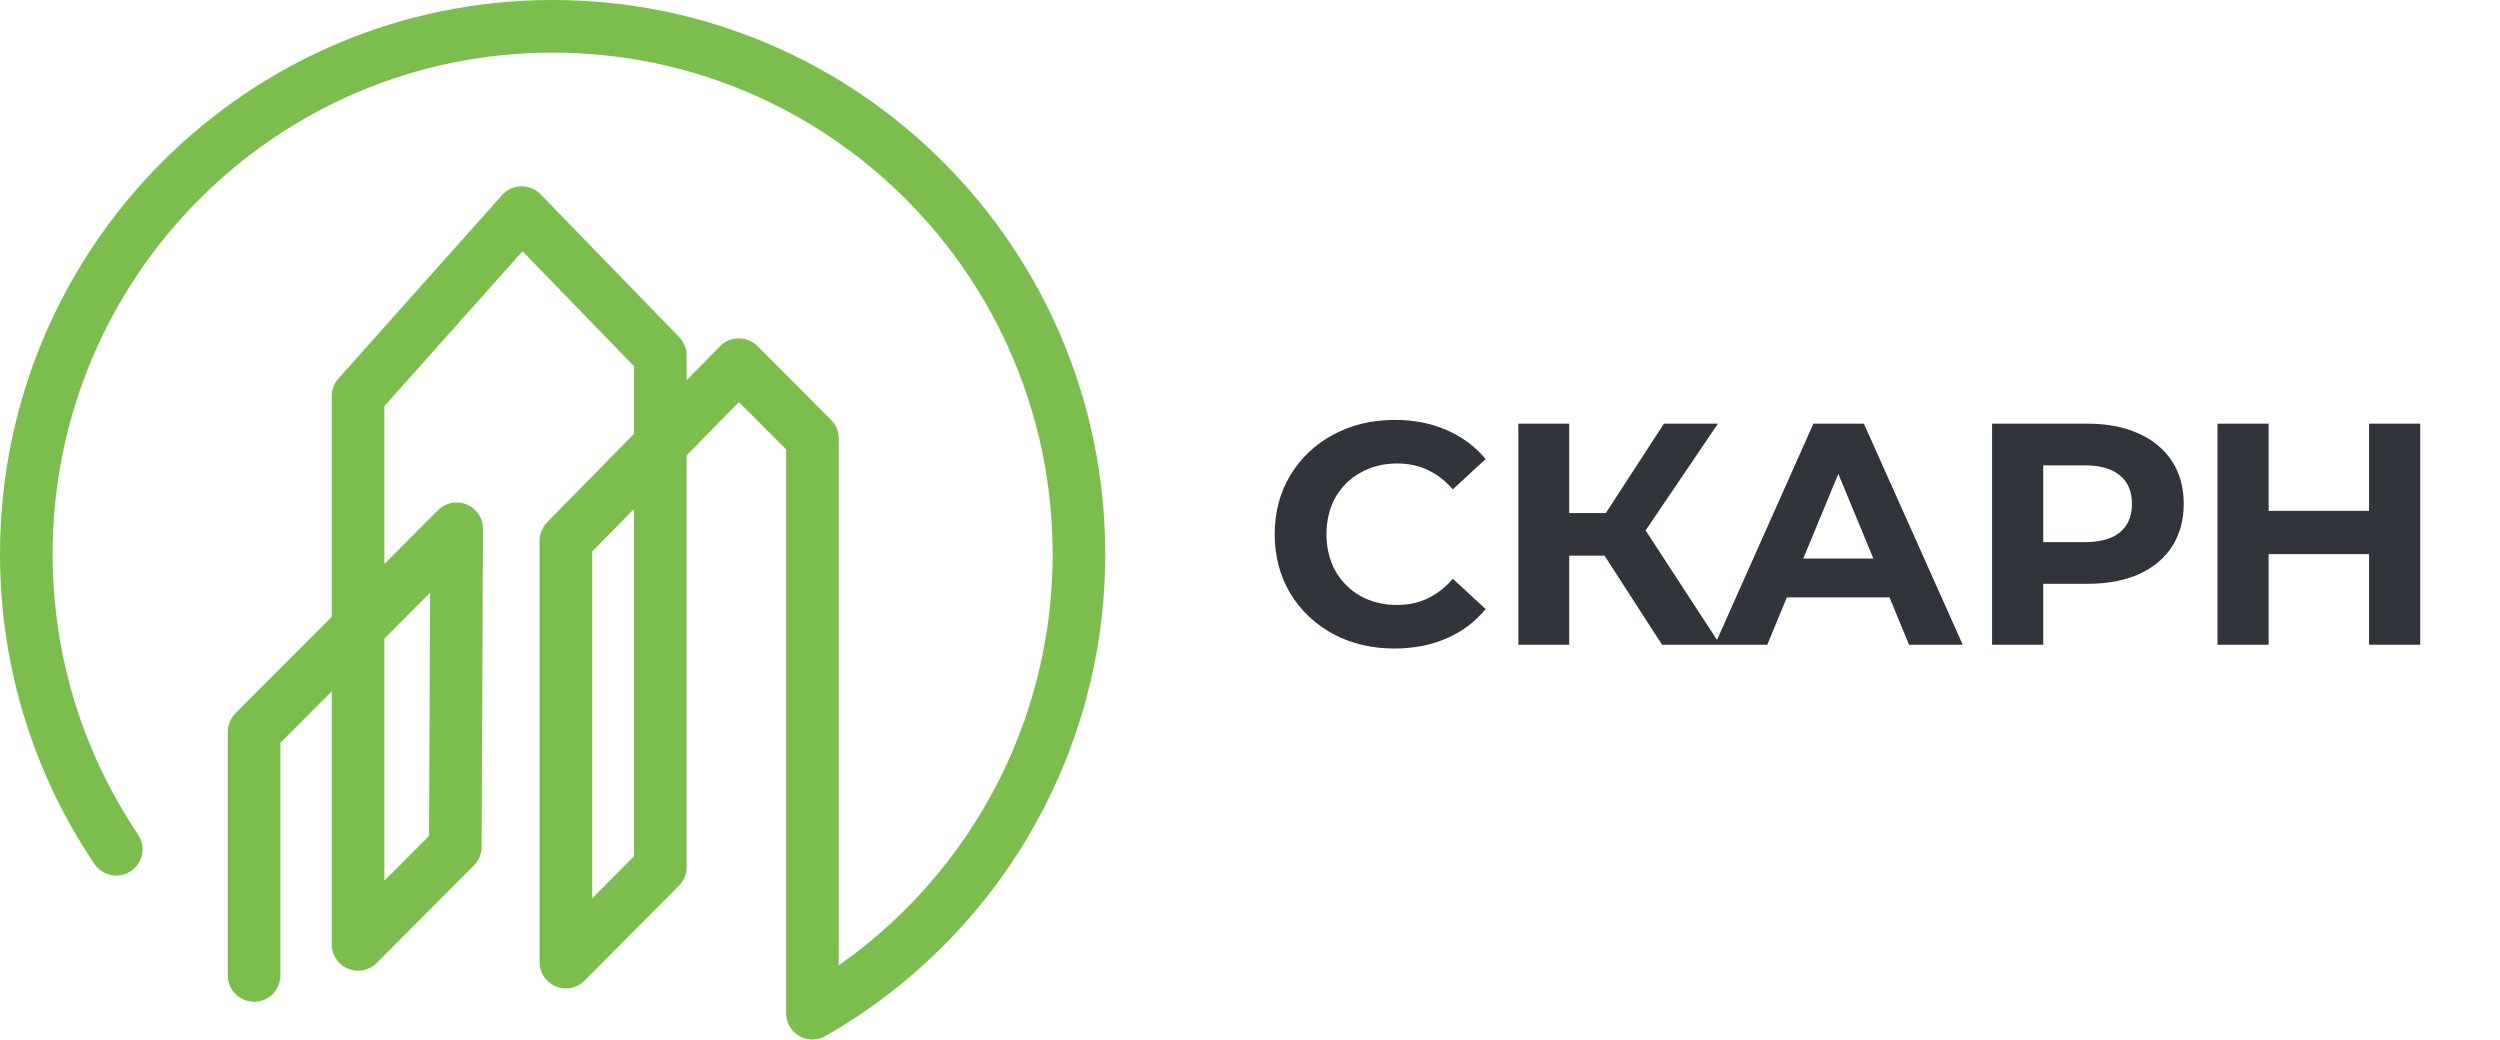
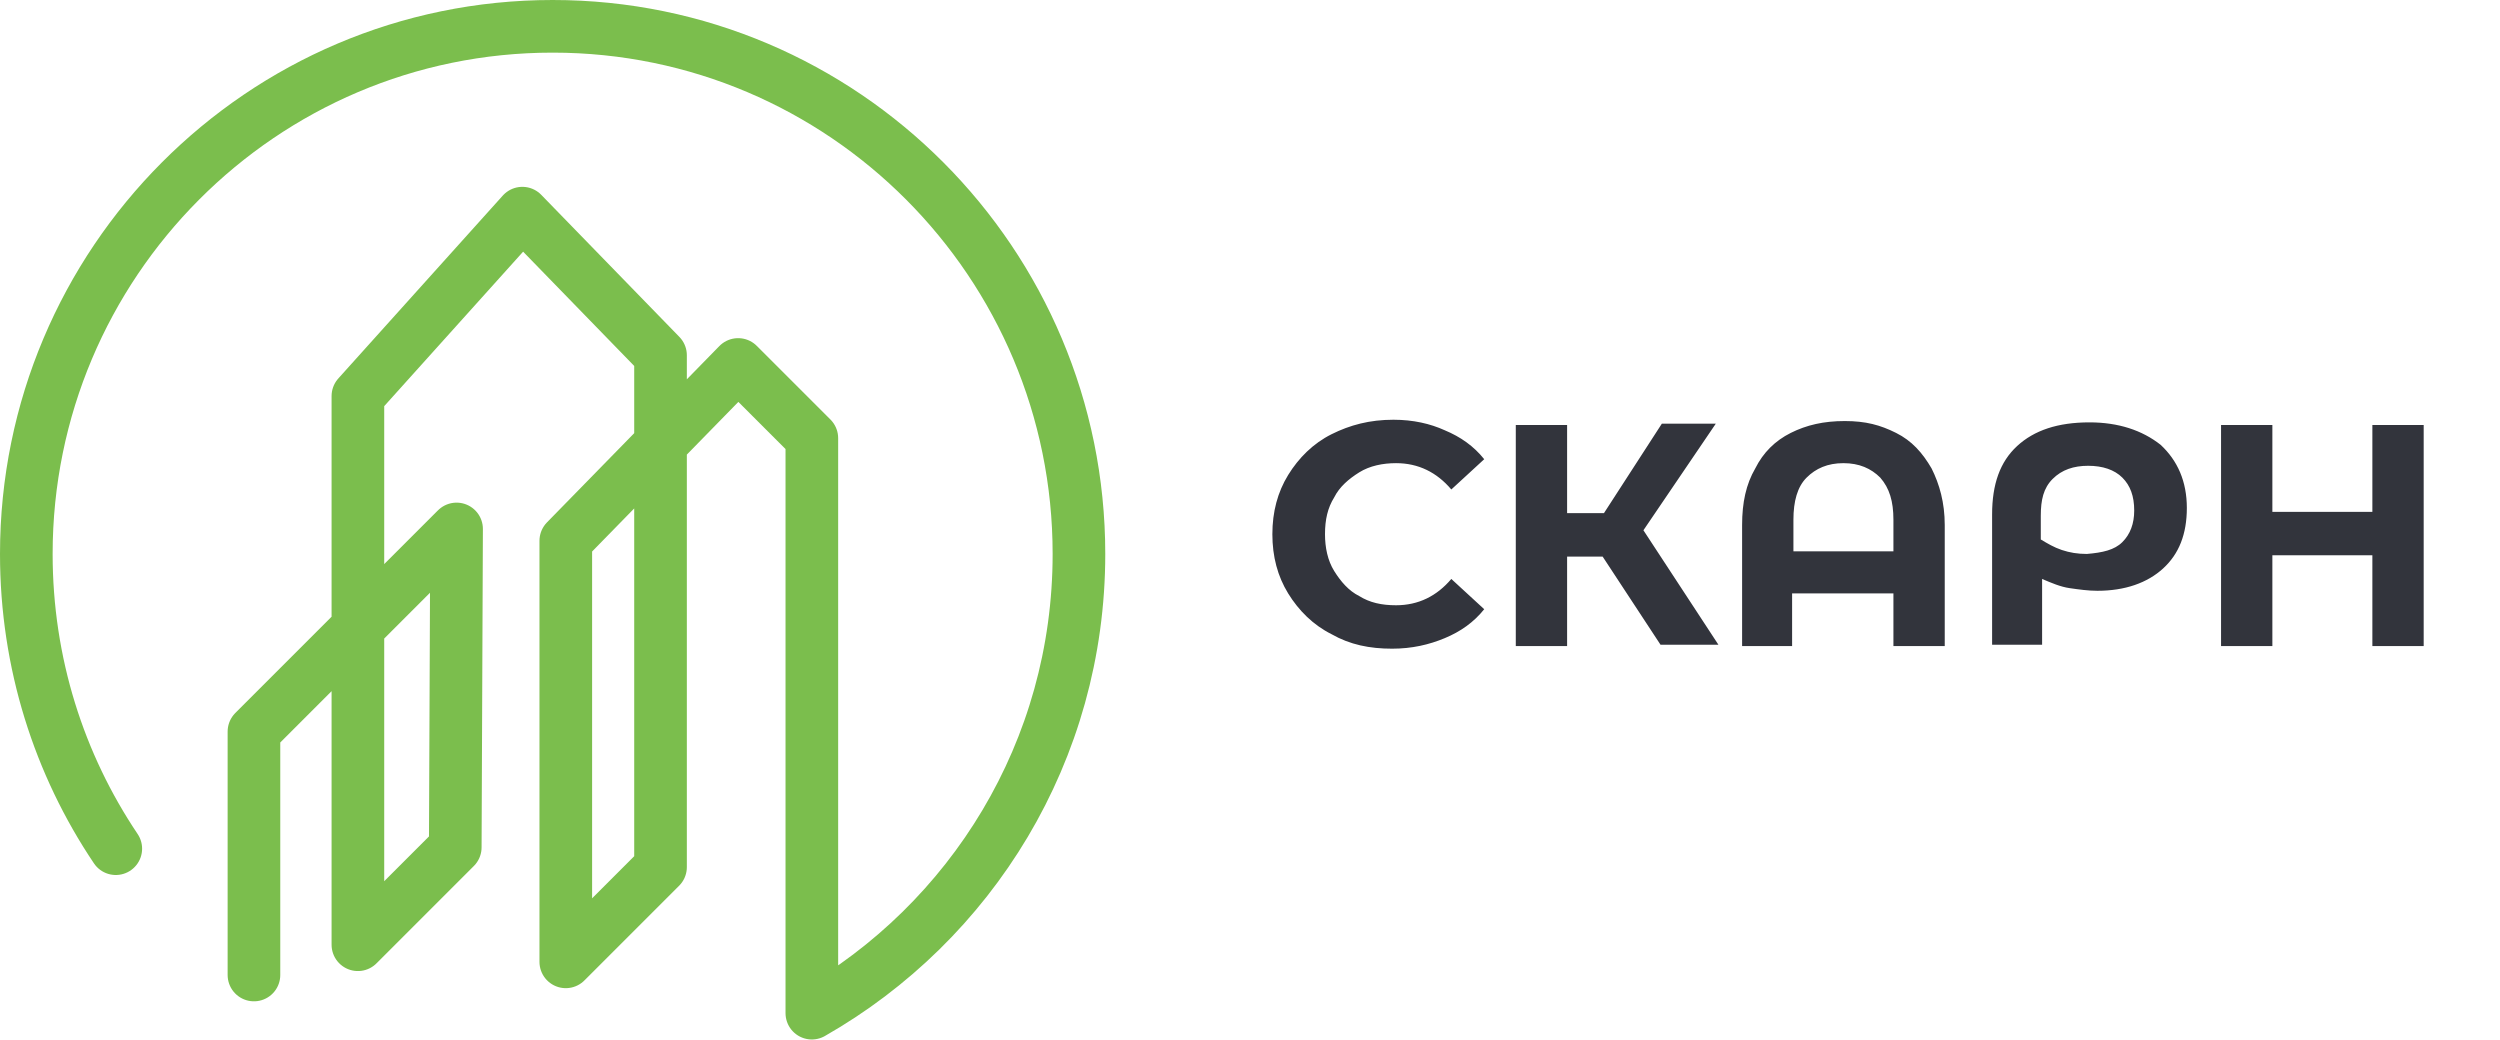
- <svg xmlns="http://www.w3.org/2000/svg" width="190" height="79" viewBox="0 0 190 79" fill="none">
-   <path d="M105.973 49.288C104.261 49.288 102.709 48.92 101.317 48.184C99.941 47.432 98.853 46.4 98.053 45.088C97.269 43.76 96.877 42.264 96.877 40.6C96.877 38.936 97.269 37.448 98.053 36.136C98.853 34.808 99.941 33.776 101.317 33.04C102.709 32.288 104.269 31.912 105.997 31.912C107.453 31.912 108.765 32.168 109.933 32.68C111.117 33.192 112.109 33.928 112.909 34.888L110.413 37.192C109.277 35.88 107.869 35.224 106.189 35.224C105.149 35.224 104.221 35.456 103.405 35.92C102.589 36.368 101.949 37 101.485 37.816C101.037 38.632 100.813 39.56 100.813 40.6C100.813 41.64 101.037 42.568 101.485 43.384C101.949 44.2 102.589 44.84 103.405 45.304C104.221 45.752 105.149 45.976 106.189 45.976C107.869 45.976 109.277 45.312 110.413 43.984L112.909 46.288C112.109 47.264 111.117 48.008 109.933 48.52C108.749 49.032 107.429 49.288 105.973 49.288ZM121.947 42.232H119.259V49H115.395V32.2H119.259V38.992H122.043L126.459 32.2H130.563L125.067 40.312L130.731 49H126.315L121.947 42.232ZM143.601 45.4H135.801L134.313 49H130.329L137.817 32.2H141.657L149.169 49H145.089L143.601 45.4ZM142.377 42.448L139.713 36.016L137.049 42.448H142.377ZM158.669 32.2C160.157 32.2 161.445 32.448 162.533 32.944C163.637 33.44 164.485 34.144 165.077 35.056C165.669 35.968 165.965 37.048 165.965 38.296C165.965 39.528 165.669 40.608 165.077 41.536C164.485 42.448 163.637 43.152 162.533 43.648C161.445 44.128 160.157 44.368 158.669 44.368H155.285V49H151.397V32.2H158.669ZM158.453 41.2C159.621 41.2 160.509 40.952 161.117 40.456C161.725 39.944 162.029 39.224 162.029 38.296C162.029 37.352 161.725 36.632 161.117 36.136C160.509 35.624 159.621 35.368 158.453 35.368H155.285V41.2H158.453ZM183.937 32.2V49H180.049V42.112H172.417V49H168.529V32.2H172.417V38.824H180.049V32.2H183.937Z" fill="#32343C" />
-   <path d="M8.834 64.542C4.518 58.138 2 50.419 2 42.111C2 19.959 19.909 2 42 2C64.091 2 82 19.959 82 42.111C82 57.063 73.842 70.104 61.745 77V76.491V33.327L56.148 27.715L43.008 41.099V73.12L50.185 65.897V27.017L39.65 16.16L27.213 30.101V71.772L34.605 64.357L34.706 40.189L19.311 55.627V74.132" stroke="#7BBE4D" stroke-width="4" stroke-miterlimit="10" stroke-linecap="round" stroke-linejoin="round" />
+ <svg xmlns="http://www.w3.org/2000/svg" version="1.1" id="Layer_1" x="0px" y="0px" viewBox="0 0 190 79" style="enable-background:new 0 0 190 79;" xml:space="preserve">
+   <style type="text/css">
+ 	.st0{fill:none;stroke:#7BBE4D;stroke-width:4;stroke-linecap:round;stroke-linejoin:round;stroke-miterlimit:10;}
+ 	.st1{fill:#32343C;}
+ </style>
+   <path class="st0" d="M8.8,64.5C4.5,58.1,2,50.4,2,42.1C2,20,19.9,2,42,2s40,18,40,40.1c0,15-8.2,28-20.3,34.9v-0.5V33.3l-5.6-5.6  L43,41.1v32l7.2-7.2V27L39.7,16.2L27.2,30.1v41.7l7.4-7.4l0.1-24.2L19.3,55.6v18.5" />
+   <path class="st1" d="M101.2,48.2c-1.4-0.7-2.5-1.8-3.3-3.1s-1.2-2.8-1.2-4.5c0-1.7,0.4-3.2,1.2-4.5s1.9-2.4,3.3-3.1s2.9-1.1,4.7-1.1  c1.5,0,2.8,0.3,3.9,0.8c1.2,0.5,2.2,1.2,3,2.2l-2.5,2.3c-1.1-1.3-2.5-2-4.2-2c-1,0-2,0.2-2.8,0.7c-0.8,0.5-1.5,1.1-1.9,1.9  c-0.5,0.8-0.7,1.7-0.7,2.8c0,1,0.2,2,0.7,2.8c0.5,0.8,1.1,1.5,1.9,1.9c0.8,0.5,1.7,0.7,2.8,0.7c1.7,0,3.1-0.7,4.2-2l2.5,2.3  c-0.8,1-1.8,1.7-3,2.2c-1.2,0.5-2.5,0.8-4,0.8C104.1,49.3,102.6,49,101.2,48.2z M121.8,42.3h-2.7v6.8h-3.9V32.3h3.9V39h2.8l4.4-6.8  h4.1l-5.5,8.1l5.7,8.7h-4.4L121.8,42.3z M144.1,32.9c1.2,0.6,2,1.5,2.7,2.7c0.6,1.2,1,2.6,1,4.3v9.2h-3.9v-4h-7.7v4h-3.8v-9.2  c0-1.7,0.3-3.1,1-4.3c0.6-1.2,1.5-2.1,2.7-2.7s2.5-0.9,4.1-0.9S142.9,32.3,144.1,32.9z M143.9,41.9v-2.4c0-1.4-0.3-2.4-1-3.2  c-0.7-0.7-1.6-1.1-2.8-1.1c-1.2,0-2.1,0.4-2.8,1.1c-0.7,0.7-1,1.8-1,3.2v2.4H143.9z M164.2,33.8c1.3,1.2,2,2.8,2,4.8  c0,2-0.6,3.5-1.8,4.6c-1.2,1.1-2.9,1.7-5,1.7c-0.7,0-1.4-0.1-2.1-0.2c-0.7-0.1-1.4-0.4-2.1-0.7v5h-3.8v-9.9c0-2.3,0.6-4,1.9-5.2  c1.3-1.2,3.1-1.8,5.5-1.8C161,32.1,162.8,32.7,164.2,33.8z M161.3,41.2c0.6-0.6,0.9-1.4,0.9-2.4c0-1.1-0.3-1.9-0.9-2.5  c-0.6-0.6-1.5-0.9-2.6-0.9c-1.1,0-2,0.3-2.7,1s-0.9,1.6-0.9,2.8V41c0.5,0.3,1,0.6,1.6,0.8s1.2,0.3,1.9,0.3  C159.8,42,160.7,41.8,161.3,41.2z M184.2,32.3v16.8h-3.9v-6.9h-7.6v6.9h-3.9V32.3h3.9v6.6h7.6v-6.6H184.2z" />
</svg>
